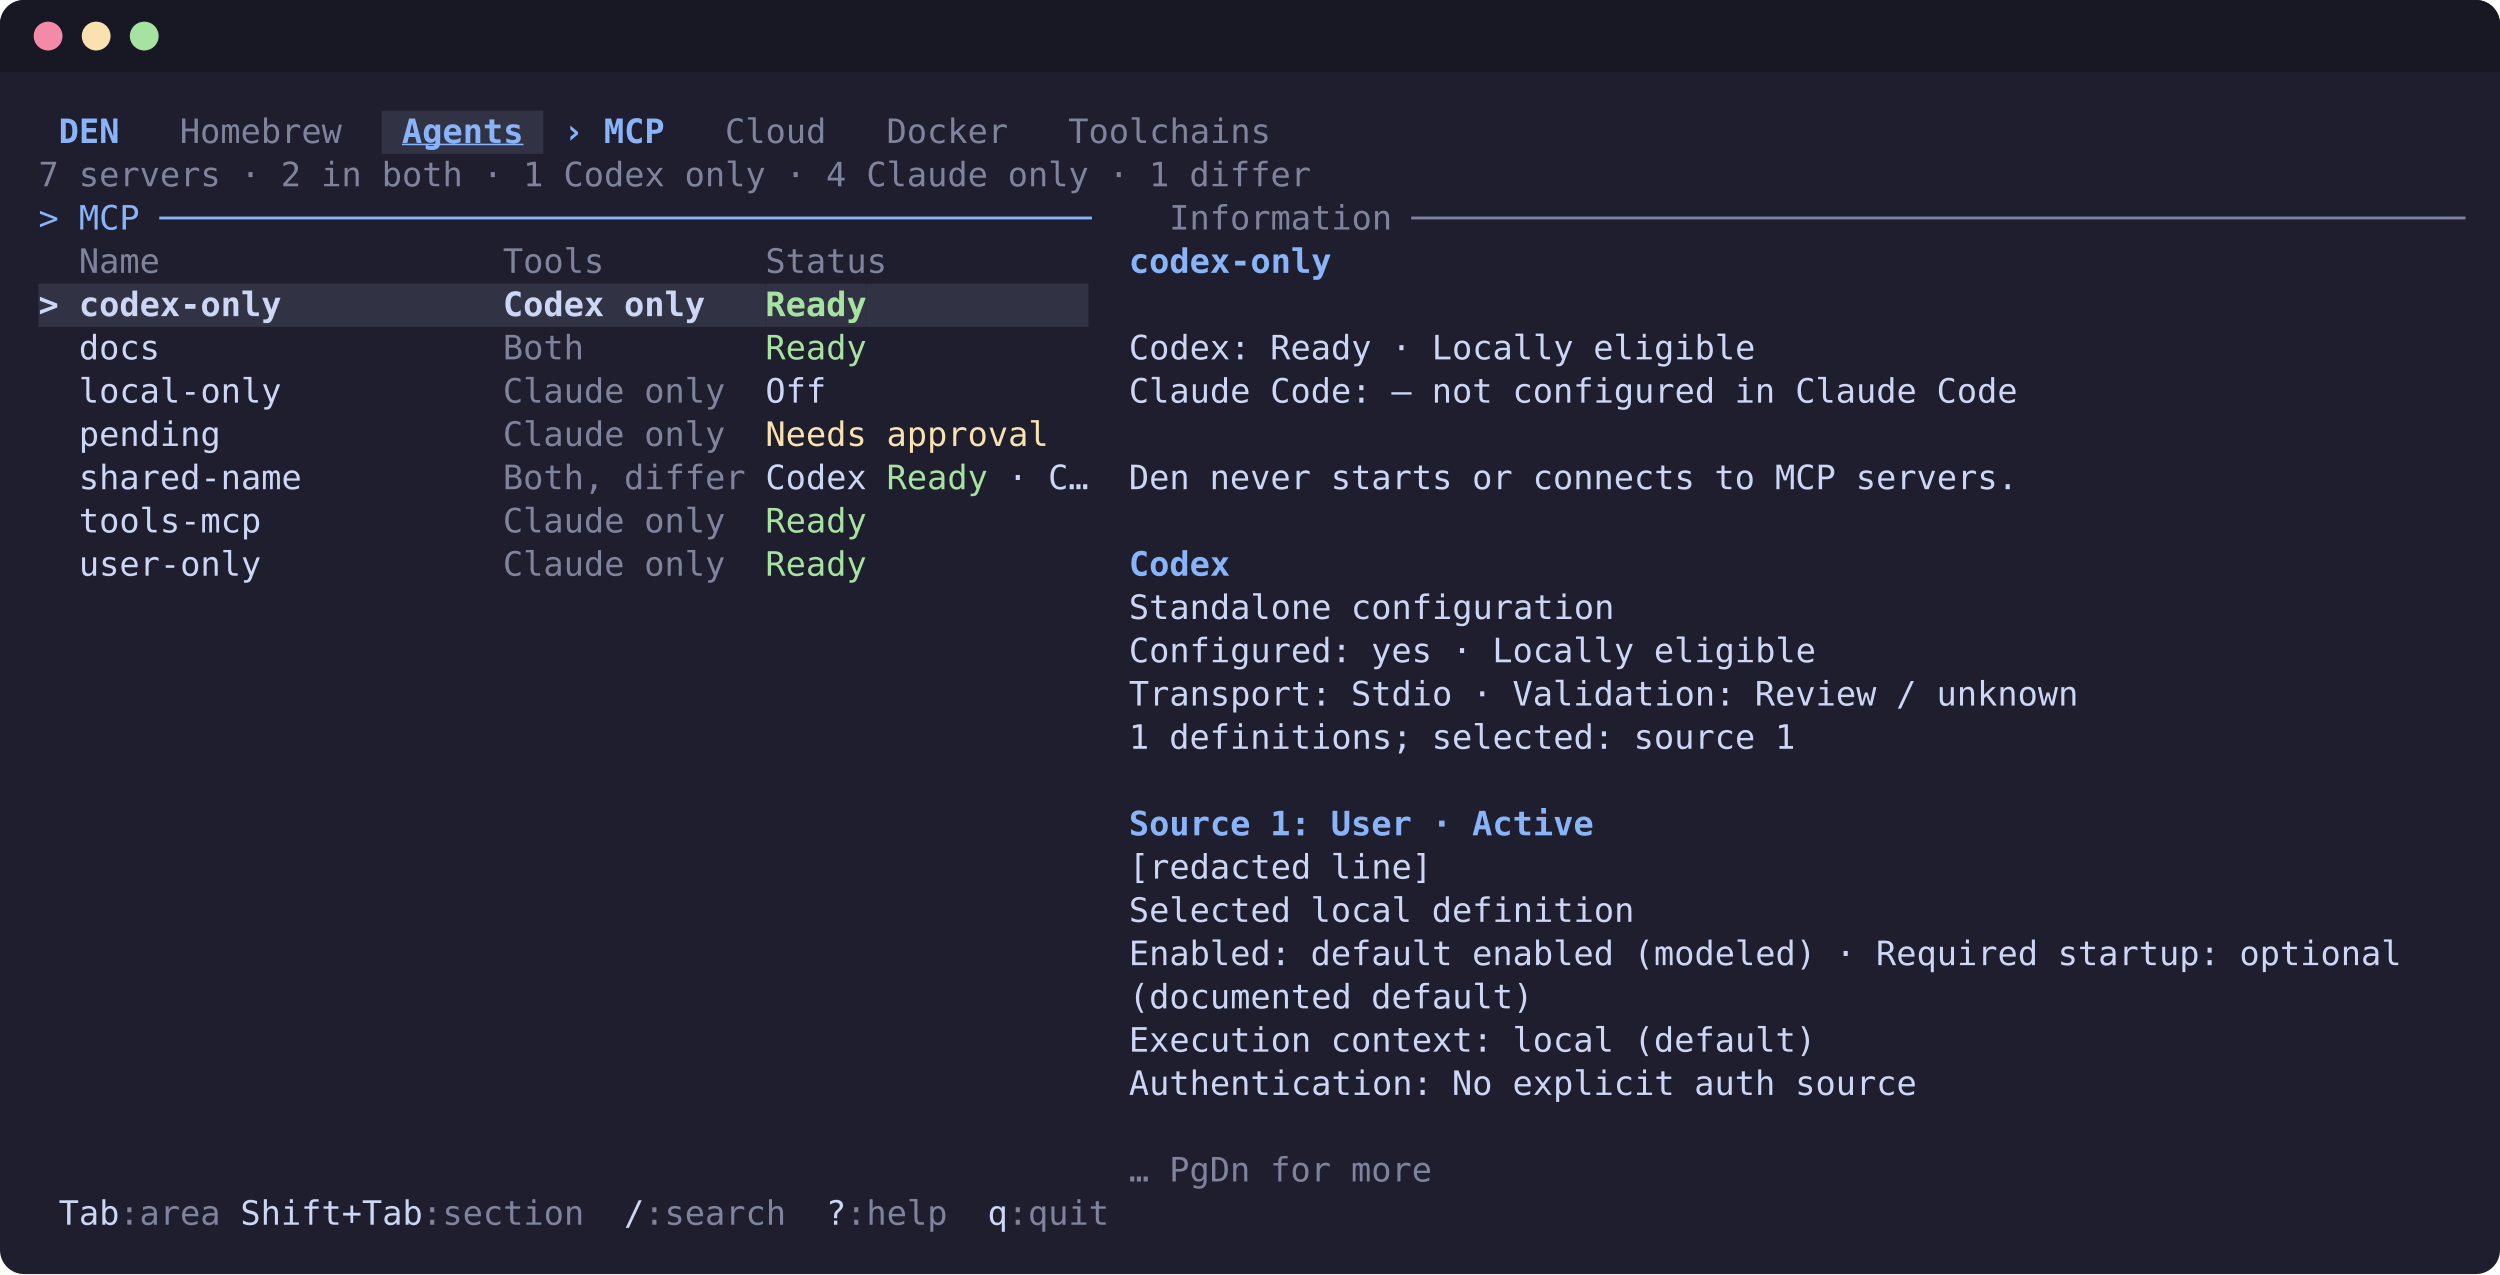
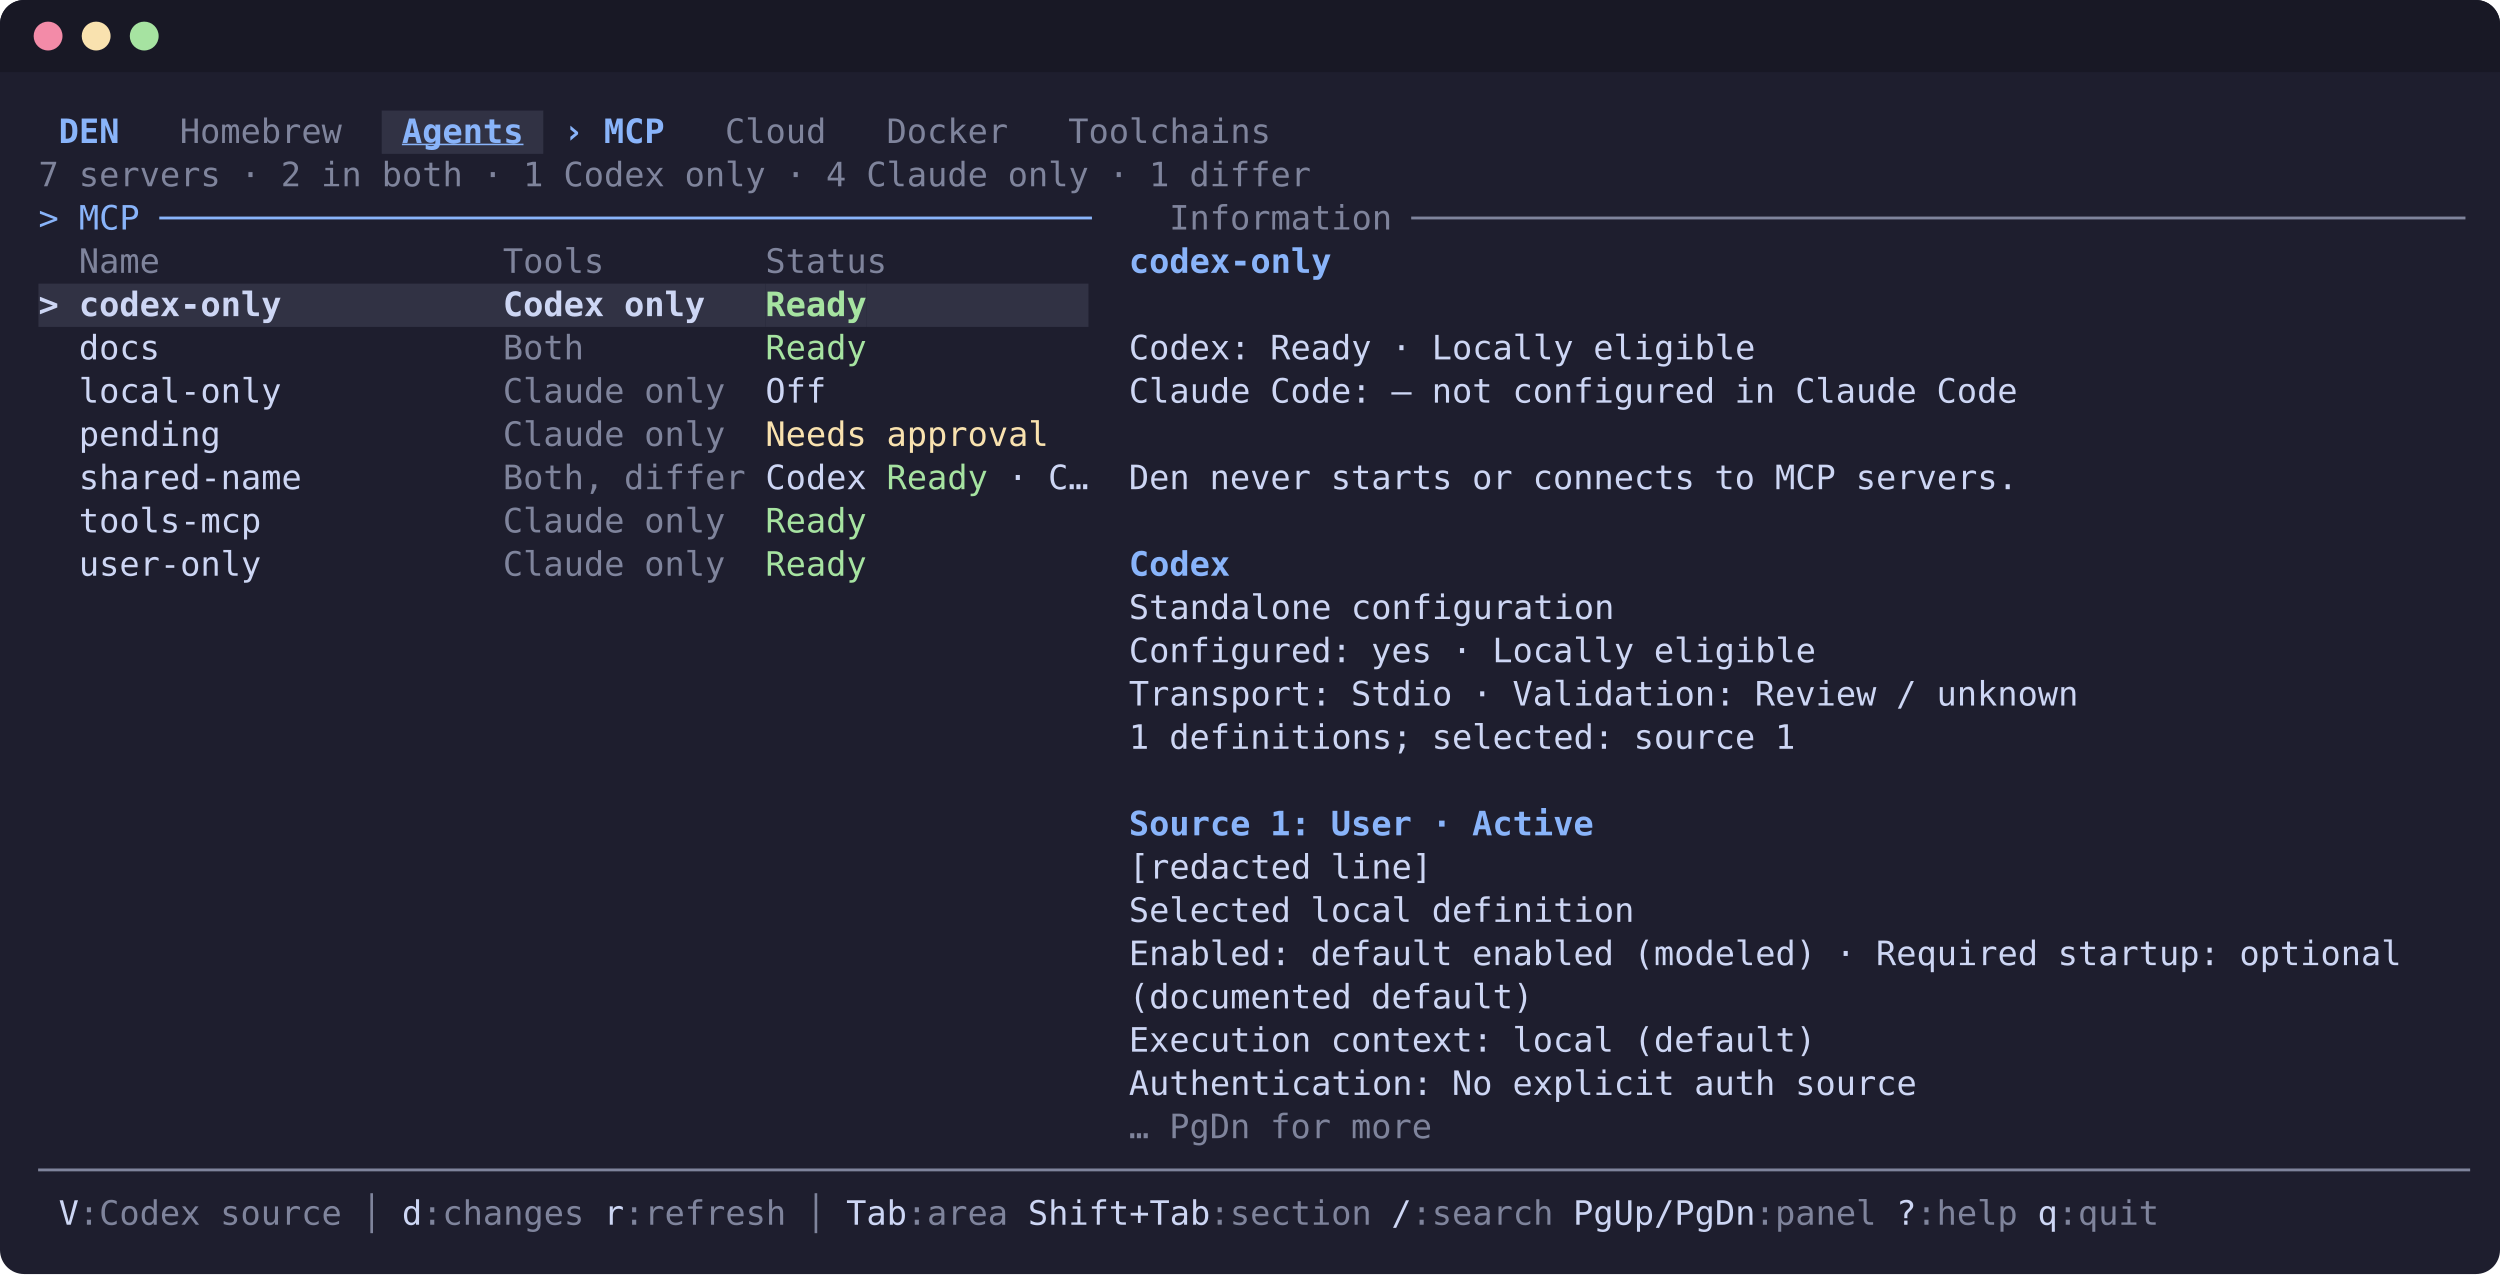
<svg xmlns="http://www.w3.org/2000/svg" width="1040" height="530" viewBox="0 0 1040 530">
  <rect width="100%" height="100%" rx="10" fill="#1e1e2e" />
  <path d="M0 10a10 10 0 0 1 10-10h1020a10 10 0 0 1 10 10v20h-1040z" fill="#181825" />
  <circle cx="20" cy="15" r="6" fill="#f38ba8" />
  <circle cx="40" cy="15" r="6" fill="#f9e2af" />
  <circle cx="60" cy="15" r="6" fill="#a6e3a1" />
  <g font-family="ui-monospace, SFMono-Regular, Menlo, Consolas, monospace" font-size="14" xml:space="preserve">
    <text x="24.4" y="59.5" fill="#89b4fa" textLength="25.2" lengthAdjust="spacingAndGlyphs" font-weight="bold">DEN</text>
    <text x="74.8" y="59.5" fill="#7f849c" textLength="67.2" lengthAdjust="spacingAndGlyphs">Homebrew</text>
    <rect x="158.8" y="46" width="67.2" height="18" fill="#313244" />
    <text x="167.2" y="59.5" fill="#89b4fa" textLength="50.4" lengthAdjust="spacingAndGlyphs" font-weight="bold" text-decoration="underline">Agents</text>
    <text x="234.4" y="59.5" fill="#89b4fa" textLength="8.4" lengthAdjust="spacingAndGlyphs" font-weight="bold">›</text>
    <text x="251.2" y="59.5" fill="#89b4fa" textLength="25.2" lengthAdjust="spacingAndGlyphs" font-weight="bold">MCP</text>
    <text x="301.6" y="59.5" fill="#7f849c" textLength="42" lengthAdjust="spacingAndGlyphs">Cloud</text>
    <text x="368.8" y="59.5" fill="#7f849c" textLength="50.4" lengthAdjust="spacingAndGlyphs">Docker</text>
    <text x="444.4" y="59.5" fill="#7f849c" textLength="84" lengthAdjust="spacingAndGlyphs">Toolchains</text>
    <text x="16" y="77.5" fill="#7f849c" textLength="8.4" lengthAdjust="spacingAndGlyphs">7</text>
    <text x="32.8" y="77.5" fill="#7f849c" textLength="58.8" lengthAdjust="spacingAndGlyphs">servers</text>
    <text x="100" y="77.5" fill="#7f849c" textLength="8.4" lengthAdjust="spacingAndGlyphs">·</text>
    <text x="116.8" y="77.5" fill="#7f849c" textLength="8.4" lengthAdjust="spacingAndGlyphs">2</text>
    <text x="133.6" y="77.5" fill="#7f849c" textLength="16.8" lengthAdjust="spacingAndGlyphs">in</text>
    <text x="158.8" y="77.5" fill="#7f849c" textLength="33.6" lengthAdjust="spacingAndGlyphs">both</text>
    <text x="200.8" y="77.5" fill="#7f849c" textLength="8.4" lengthAdjust="spacingAndGlyphs">·</text>
    <text x="217.6" y="77.5" fill="#7f849c" textLength="8.4" lengthAdjust="spacingAndGlyphs">1</text>
    <text x="234.4" y="77.5" fill="#7f849c" textLength="42" lengthAdjust="spacingAndGlyphs">Codex</text>
    <text x="284.8" y="77.5" fill="#7f849c" textLength="33.6" lengthAdjust="spacingAndGlyphs">only</text>
    <text x="326.8" y="77.5" fill="#7f849c" textLength="8.4" lengthAdjust="spacingAndGlyphs">·</text>
    <text x="343.6" y="77.5" fill="#7f849c" textLength="8.4" lengthAdjust="spacingAndGlyphs">4</text>
    <text x="360.4" y="77.5" fill="#7f849c" textLength="50.4" lengthAdjust="spacingAndGlyphs">Claude</text>
    <text x="419.2" y="77.5" fill="#7f849c" textLength="33.6" lengthAdjust="spacingAndGlyphs">only</text>
    <text x="461.2" y="77.5" fill="#7f849c" textLength="8.4" lengthAdjust="spacingAndGlyphs">·</text>
    <text x="478" y="77.5" fill="#7f849c" textLength="8.4" lengthAdjust="spacingAndGlyphs">1</text>
    <text x="494.8" y="77.5" fill="#7f849c" textLength="50.4" lengthAdjust="spacingAndGlyphs">differ</text>
    <text x="16" y="95.5" fill="#89b4fa" textLength="8.4" lengthAdjust="spacingAndGlyphs">&gt;</text>
    <text x="32.8" y="95.5" fill="#89b4fa" textLength="25.2" lengthAdjust="spacingAndGlyphs">MCP</text>
    <text x="66.4" y="95.5" fill="#89b4fa" textLength="386.4" lengthAdjust="spacingAndGlyphs">──────────────────────────────────────────────</text>
    <text x="486.4" y="95.5" fill="#7f849c" textLength="92.4" lengthAdjust="spacingAndGlyphs">Information</text>
    <text x="587.2" y="95.5" fill="#7f849c" textLength="436.8" lengthAdjust="spacingAndGlyphs">────────────────────────────────────────────────────</text>
    <text x="32.8" y="113.5" fill="#7f849c" textLength="33.6" lengthAdjust="spacingAndGlyphs">Name</text>
    <text x="209.2" y="113.5" fill="#7f849c" textLength="42" lengthAdjust="spacingAndGlyphs">Tools</text>
    <text x="318.4" y="113.5" fill="#7f849c" textLength="50.4" lengthAdjust="spacingAndGlyphs">Status</text>
    <text x="469.6" y="113.5" fill="#89b4fa" textLength="84" lengthAdjust="spacingAndGlyphs" font-weight="bold">codex-only</text>
    <rect x="16" y="118" width="302.4" height="18" fill="#313244" />
    <text x="16" y="131.5" fill="#cdd6f4" textLength="8.4" lengthAdjust="spacingAndGlyphs" font-weight="bold">&gt;</text>
    <text x="32.8" y="131.5" fill="#cdd6f4" textLength="84" lengthAdjust="spacingAndGlyphs" font-weight="bold">codex-only</text>
    <text x="209.2" y="131.5" fill="#cdd6f4" textLength="42" lengthAdjust="spacingAndGlyphs" font-weight="bold">Codex</text>
    <text x="259.6" y="131.5" fill="#cdd6f4" textLength="33.6" lengthAdjust="spacingAndGlyphs" font-weight="bold">only</text>
    <rect x="318.4" y="118" width="42" height="18" fill="#313244" />
    <text x="318.4" y="131.5" fill="#a6e3a1" textLength="42" lengthAdjust="spacingAndGlyphs" font-weight="bold">Ready</text>
    <rect x="360.4" y="118" width="92.4" height="18" fill="#313244" />
    <text x="32.8" y="149.5" fill="#cdd6f4" textLength="33.6" lengthAdjust="spacingAndGlyphs">docs</text>
    <text x="209.2" y="149.5" fill="#7f849c" textLength="33.6" lengthAdjust="spacingAndGlyphs">Both</text>
    <text x="318.4" y="149.5" fill="#a6e3a1" textLength="42" lengthAdjust="spacingAndGlyphs">Ready</text>
    <text x="469.6" y="149.5" fill="#cdd6f4" textLength="50.4" lengthAdjust="spacingAndGlyphs">Codex:</text>
    <text x="528.4" y="149.5" fill="#cdd6f4" textLength="42" lengthAdjust="spacingAndGlyphs">Ready</text>
    <text x="578.8" y="149.5" fill="#cdd6f4" textLength="8.4" lengthAdjust="spacingAndGlyphs">·</text>
    <text x="595.6" y="149.5" fill="#cdd6f4" textLength="58.8" lengthAdjust="spacingAndGlyphs">Locally</text>
    <text x="662.8" y="149.5" fill="#cdd6f4" textLength="67.2" lengthAdjust="spacingAndGlyphs">eligible</text>
    <text x="32.8" y="167.5" fill="#cdd6f4" textLength="84" lengthAdjust="spacingAndGlyphs">local-only</text>
    <text x="209.2" y="167.5" fill="#7f849c" textLength="50.4" lengthAdjust="spacingAndGlyphs">Claude</text>
    <text x="268" y="167.5" fill="#7f849c" textLength="33.6" lengthAdjust="spacingAndGlyphs">only</text>
    <text x="318.4" y="167.5" fill="#cdd6f4" textLength="25.2" lengthAdjust="spacingAndGlyphs">Off</text>
    <text x="469.6" y="167.5" fill="#cdd6f4" textLength="50.4" lengthAdjust="spacingAndGlyphs">Claude</text>
    <text x="528.4" y="167.5" fill="#cdd6f4" textLength="42" lengthAdjust="spacingAndGlyphs">Code:</text>
    <text x="578.8" y="167.5" fill="#cdd6f4" textLength="8.4" lengthAdjust="spacingAndGlyphs">—</text>
    <text x="595.6" y="167.5" fill="#cdd6f4" textLength="25.2" lengthAdjust="spacingAndGlyphs">not</text>
    <text x="629.2" y="167.5" fill="#cdd6f4" textLength="84" lengthAdjust="spacingAndGlyphs">configured</text>
    <text x="721.6" y="167.5" fill="#cdd6f4" textLength="16.8" lengthAdjust="spacingAndGlyphs">in</text>
    <text x="746.8" y="167.5" fill="#cdd6f4" textLength="50.4" lengthAdjust="spacingAndGlyphs">Claude</text>
    <text x="805.6" y="167.5" fill="#cdd6f4" textLength="33.6" lengthAdjust="spacingAndGlyphs">Code</text>
    <text x="32.8" y="185.5" fill="#cdd6f4" textLength="58.8" lengthAdjust="spacingAndGlyphs">pending</text>
    <text x="209.2" y="185.5" fill="#7f849c" textLength="50.4" lengthAdjust="spacingAndGlyphs">Claude</text>
    <text x="268" y="185.5" fill="#7f849c" textLength="33.6" lengthAdjust="spacingAndGlyphs">only</text>
    <text x="318.4" y="185.5" fill="#f9e2af" textLength="42" lengthAdjust="spacingAndGlyphs">Needs</text>
    <text x="368.8" y="185.5" fill="#f9e2af" textLength="67.2" lengthAdjust="spacingAndGlyphs">approval</text>
    <text x="32.8" y="203.5" fill="#cdd6f4" textLength="92.4" lengthAdjust="spacingAndGlyphs">shared-name</text>
    <text x="209.2" y="203.5" fill="#7f849c" textLength="42" lengthAdjust="spacingAndGlyphs">Both,</text>
    <text x="259.6" y="203.5" fill="#7f849c" textLength="50.4" lengthAdjust="spacingAndGlyphs">differ</text>
    <text x="318.4" y="203.5" fill="#cdd6f4" textLength="42" lengthAdjust="spacingAndGlyphs">Codex</text>
    <text x="368.8" y="203.5" fill="#a6e3a1" textLength="42" lengthAdjust="spacingAndGlyphs">Ready</text>
    <text x="419.2" y="203.5" fill="#cdd6f4" textLength="8.4" lengthAdjust="spacingAndGlyphs">·</text>
    <text x="436" y="203.5" fill="#cdd6f4" textLength="16.8" lengthAdjust="spacingAndGlyphs">C…</text>
    <text x="469.6" y="203.5" fill="#cdd6f4" textLength="25.2" lengthAdjust="spacingAndGlyphs">Den</text>
    <text x="503.2" y="203.5" fill="#cdd6f4" textLength="42" lengthAdjust="spacingAndGlyphs">never</text>
    <text x="553.6" y="203.5" fill="#cdd6f4" textLength="50.4" lengthAdjust="spacingAndGlyphs">starts</text>
    <text x="612.4" y="203.5" fill="#cdd6f4" textLength="16.8" lengthAdjust="spacingAndGlyphs">or</text>
    <text x="637.6" y="203.5" fill="#cdd6f4" textLength="67.2" lengthAdjust="spacingAndGlyphs">connects</text>
    <text x="713.2" y="203.5" fill="#cdd6f4" textLength="16.8" lengthAdjust="spacingAndGlyphs">to</text>
    <text x="738.4" y="203.5" fill="#cdd6f4" textLength="25.2" lengthAdjust="spacingAndGlyphs">MCP</text>
    <text x="772" y="203.5" fill="#cdd6f4" textLength="67.2" lengthAdjust="spacingAndGlyphs">servers.</text>
    <text x="32.8" y="221.5" fill="#cdd6f4" textLength="75.6" lengthAdjust="spacingAndGlyphs">tools-mcp</text>
    <text x="209.2" y="221.5" fill="#7f849c" textLength="50.4" lengthAdjust="spacingAndGlyphs">Claude</text>
    <text x="268" y="221.5" fill="#7f849c" textLength="33.6" lengthAdjust="spacingAndGlyphs">only</text>
    <text x="318.4" y="221.5" fill="#a6e3a1" textLength="42" lengthAdjust="spacingAndGlyphs">Ready</text>
    <text x="32.8" y="239.5" fill="#cdd6f4" textLength="75.6" lengthAdjust="spacingAndGlyphs">user-only</text>
    <text x="209.2" y="239.5" fill="#7f849c" textLength="50.4" lengthAdjust="spacingAndGlyphs">Claude</text>
    <text x="268" y="239.5" fill="#7f849c" textLength="33.6" lengthAdjust="spacingAndGlyphs">only</text>
    <text x="318.4" y="239.5" fill="#a6e3a1" textLength="42" lengthAdjust="spacingAndGlyphs">Ready</text>
    <text x="469.6" y="239.5" fill="#89b4fa" textLength="42" lengthAdjust="spacingAndGlyphs" font-weight="bold">Codex</text>
    <text x="469.6" y="257.5" fill="#cdd6f4" textLength="84" lengthAdjust="spacingAndGlyphs">Standalone</text>
    <text x="562" y="257.5" fill="#cdd6f4" textLength="109.2" lengthAdjust="spacingAndGlyphs">configuration</text>
    <text x="469.6" y="275.5" fill="#cdd6f4" textLength="92.4" lengthAdjust="spacingAndGlyphs">Configured:</text>
    <text x="570.4" y="275.5" fill="#cdd6f4" textLength="25.2" lengthAdjust="spacingAndGlyphs">yes</text>
    <text x="604" y="275.5" fill="#cdd6f4" textLength="8.4" lengthAdjust="spacingAndGlyphs">·</text>
    <text x="620.8" y="275.5" fill="#cdd6f4" textLength="58.8" lengthAdjust="spacingAndGlyphs">Locally</text>
    <text x="688" y="275.5" fill="#cdd6f4" textLength="67.2" lengthAdjust="spacingAndGlyphs">eligible</text>
    <text x="469.6" y="293.5" fill="#cdd6f4" textLength="84" lengthAdjust="spacingAndGlyphs">Transport:</text>
    <text x="562" y="293.5" fill="#cdd6f4" textLength="42" lengthAdjust="spacingAndGlyphs">Stdio</text>
    <text x="612.4" y="293.5" fill="#cdd6f4" textLength="8.4" lengthAdjust="spacingAndGlyphs">·</text>
    <text x="629.2" y="293.5" fill="#cdd6f4" textLength="92.4" lengthAdjust="spacingAndGlyphs">Validation:</text>
    <text x="730" y="293.5" fill="#cdd6f4" textLength="50.4" lengthAdjust="spacingAndGlyphs">Review</text>
    <text x="788.8" y="293.5" fill="#cdd6f4" textLength="8.4" lengthAdjust="spacingAndGlyphs">/</text>
    <text x="805.6" y="293.5" fill="#cdd6f4" textLength="58.8" lengthAdjust="spacingAndGlyphs">unknown</text>
    <text x="469.6" y="311.5" fill="#cdd6f4" textLength="8.4" lengthAdjust="spacingAndGlyphs">1</text>
    <text x="486.4" y="311.5" fill="#cdd6f4" textLength="100.8" lengthAdjust="spacingAndGlyphs">definitions;</text>
    <text x="595.6" y="311.5" fill="#cdd6f4" textLength="75.6" lengthAdjust="spacingAndGlyphs">selected:</text>
    <text x="679.6" y="311.5" fill="#cdd6f4" textLength="50.4" lengthAdjust="spacingAndGlyphs">source</text>
    <text x="738.4" y="311.5" fill="#cdd6f4" textLength="8.4" lengthAdjust="spacingAndGlyphs">1</text>
    <text x="469.6" y="347.5" fill="#89b4fa" textLength="50.4" lengthAdjust="spacingAndGlyphs" font-weight="bold">Source</text>
    <text x="528.4" y="347.5" fill="#89b4fa" textLength="16.8" lengthAdjust="spacingAndGlyphs" font-weight="bold">1:</text>
    <text x="553.6" y="347.5" fill="#89b4fa" textLength="33.6" lengthAdjust="spacingAndGlyphs" font-weight="bold">User</text>
    <text x="595.6" y="347.5" fill="#89b4fa" textLength="8.4" lengthAdjust="spacingAndGlyphs" font-weight="bold">·</text>
    <text x="612.4" y="347.5" fill="#89b4fa" textLength="50.4" lengthAdjust="spacingAndGlyphs" font-weight="bold">Active</text>
    <text x="469.6" y="365.5" fill="#cdd6f4" textLength="75.6" lengthAdjust="spacingAndGlyphs">[redacted</text>
    <text x="553.6" y="365.5" fill="#cdd6f4" textLength="42" lengthAdjust="spacingAndGlyphs">line]</text>
    <text x="469.6" y="383.5" fill="#cdd6f4" textLength="67.2" lengthAdjust="spacingAndGlyphs">Selected</text>
    <text x="545.2" y="383.5" fill="#cdd6f4" textLength="42" lengthAdjust="spacingAndGlyphs">local</text>
    <text x="595.6" y="383.5" fill="#cdd6f4" textLength="84" lengthAdjust="spacingAndGlyphs">definition</text>
    <text x="469.6" y="401.5" fill="#cdd6f4" textLength="67.2" lengthAdjust="spacingAndGlyphs">Enabled:</text>
    <text x="545.2" y="401.5" fill="#cdd6f4" textLength="58.8" lengthAdjust="spacingAndGlyphs">default</text>
    <text x="612.4" y="401.5" fill="#cdd6f4" textLength="58.8" lengthAdjust="spacingAndGlyphs">enabled</text>
    <text x="679.6" y="401.5" fill="#cdd6f4" textLength="75.6" lengthAdjust="spacingAndGlyphs">(modeled)</text>
    <text x="763.6" y="401.5" fill="#cdd6f4" textLength="8.4" lengthAdjust="spacingAndGlyphs">·</text>
    <text x="780.4" y="401.5" fill="#cdd6f4" textLength="67.2" lengthAdjust="spacingAndGlyphs">Required</text>
    <text x="856" y="401.5" fill="#cdd6f4" textLength="67.2" lengthAdjust="spacingAndGlyphs">startup:</text>
    <text x="931.6" y="401.5" fill="#cdd6f4" textLength="67.2" lengthAdjust="spacingAndGlyphs">optional</text>
    <text x="469.6" y="419.5" fill="#cdd6f4" textLength="92.4" lengthAdjust="spacingAndGlyphs">(documented</text>
    <text x="570.4" y="419.5" fill="#cdd6f4" textLength="67.2" lengthAdjust="spacingAndGlyphs">default)</text>
    <text x="469.6" y="437.5" fill="#cdd6f4" textLength="75.6" lengthAdjust="spacingAndGlyphs">Execution</text>
    <text x="553.6" y="437.5" fill="#cdd6f4" textLength="67.2" lengthAdjust="spacingAndGlyphs">context:</text>
    <text x="629.2" y="437.5" fill="#cdd6f4" textLength="42" lengthAdjust="spacingAndGlyphs">local</text>
    <text x="679.6" y="437.5" fill="#cdd6f4" textLength="75.6" lengthAdjust="spacingAndGlyphs">(default)</text>
    <text x="469.6" y="455.5" fill="#cdd6f4" textLength="126" lengthAdjust="spacingAndGlyphs">Authentication:</text>
    <text x="604" y="455.5" fill="#cdd6f4" textLength="16.8" lengthAdjust="spacingAndGlyphs">No</text>
    <text x="629.2" y="455.5" fill="#cdd6f4" textLength="67.2" lengthAdjust="spacingAndGlyphs">explicit</text>
    <text x="704.8" y="455.5" fill="#cdd6f4" textLength="33.6" lengthAdjust="spacingAndGlyphs">auth</text>
    <text x="746.8" y="455.5" fill="#cdd6f4" textLength="50.4" lengthAdjust="spacingAndGlyphs">source</text>
-     <text x="469.6" y="491.5" fill="#7f849c" textLength="8.4" lengthAdjust="spacingAndGlyphs">…</text>
-     <text x="486.4" y="491.5" fill="#7f849c" textLength="33.6" lengthAdjust="spacingAndGlyphs">PgDn</text>
-     <text x="528.4" y="491.5" fill="#7f849c" textLength="25.2" lengthAdjust="spacingAndGlyphs">for</text>
-     <text x="562" y="491.5" fill="#7f849c" textLength="33.6" lengthAdjust="spacingAndGlyphs">more</text>
-     <text x="24.4" y="509.5" fill="#cdd6f4" textLength="25.2" lengthAdjust="spacingAndGlyphs">Tab</text>
-     <text x="49.6" y="509.5" fill="#7f849c" textLength="42" lengthAdjust="spacingAndGlyphs">:area</text>
-     <text x="100" y="509.5" fill="#cdd6f4" textLength="75.6" lengthAdjust="spacingAndGlyphs">Shift+Tab</text>
-     <text x="175.6" y="509.5" fill="#7f849c" textLength="67.2" lengthAdjust="spacingAndGlyphs">:section</text>
-     <text x="259.6" y="509.5" fill="#cdd6f4" textLength="8.4" lengthAdjust="spacingAndGlyphs">/</text>
-     <text x="268" y="509.5" fill="#7f849c" textLength="58.8" lengthAdjust="spacingAndGlyphs">:search</text>
-     <text x="343.6" y="509.5" fill="#cdd6f4" textLength="8.4" lengthAdjust="spacingAndGlyphs">?</text>
-     <text x="352" y="509.5" fill="#7f849c" textLength="42" lengthAdjust="spacingAndGlyphs">:help</text>
-     <text x="410.8" y="509.5" fill="#cdd6f4" textLength="8.4" lengthAdjust="spacingAndGlyphs">q</text>
-     <text x="419.2" y="509.5" fill="#7f849c" textLength="42" lengthAdjust="spacingAndGlyphs">:quit</text>
+     <text x="469.6" y="473.5" fill="#7f849c" textLength="8.4" lengthAdjust="spacingAndGlyphs">…</text>
+     <text x="486.4" y="473.5" fill="#7f849c" textLength="33.6" lengthAdjust="spacingAndGlyphs">PgDn</text>
+     <text x="528.4" y="473.5" fill="#7f849c" textLength="25.2" lengthAdjust="spacingAndGlyphs">for</text>
+     <text x="562" y="473.5" fill="#7f849c" textLength="33.6" lengthAdjust="spacingAndGlyphs">more</text>
+     <text x="16" y="491.5" fill="#7f849c" textLength="1008" lengthAdjust="spacingAndGlyphs">────────────────────────────────────────────────────────────────────────────────────────────────────────────────────────</text>
+     <text x="24.4" y="509.5" fill="#cdd6f4" textLength="8.4" lengthAdjust="spacingAndGlyphs">V</text>
+     <text x="32.8" y="509.5" fill="#7f849c" textLength="50.4" lengthAdjust="spacingAndGlyphs">:Codex</text>
+     <text x="91.6" y="509.5" fill="#7f849c" textLength="50.4" lengthAdjust="spacingAndGlyphs">source</text>
+     <text x="150.4" y="509.5" fill="#7f849c" textLength="8.4" lengthAdjust="spacingAndGlyphs">│</text>
+     <text x="167.2" y="509.5" fill="#cdd6f4" textLength="8.4" lengthAdjust="spacingAndGlyphs">d</text>
+     <text x="175.6" y="509.5" fill="#7f849c" textLength="67.2" lengthAdjust="spacingAndGlyphs">:changes</text>
+     <text x="251.2" y="509.5" fill="#cdd6f4" textLength="8.4" lengthAdjust="spacingAndGlyphs">r</text>
+     <text x="259.6" y="509.5" fill="#7f849c" textLength="67.2" lengthAdjust="spacingAndGlyphs">:refresh</text>
+     <text x="335.2" y="509.5" fill="#7f849c" textLength="8.4" lengthAdjust="spacingAndGlyphs">│</text>
+     <text x="352" y="509.5" fill="#cdd6f4" textLength="25.2" lengthAdjust="spacingAndGlyphs">Tab</text>
+     <text x="377.2" y="509.5" fill="#7f849c" textLength="42" lengthAdjust="spacingAndGlyphs">:area</text>
+     <text x="427.6" y="509.5" fill="#cdd6f4" textLength="75.6" lengthAdjust="spacingAndGlyphs">Shift+Tab</text>
+     <text x="503.2" y="509.5" fill="#7f849c" textLength="67.2" lengthAdjust="spacingAndGlyphs">:section</text>
+     <text x="578.8" y="509.5" fill="#cdd6f4" textLength="8.4" lengthAdjust="spacingAndGlyphs">/</text>
+     <text x="587.2" y="509.5" fill="#7f849c" textLength="58.8" lengthAdjust="spacingAndGlyphs">:search</text>
+     <text x="654.4" y="509.5" fill="#cdd6f4" textLength="75.6" lengthAdjust="spacingAndGlyphs">PgUp/PgDn</text>
+     <text x="730" y="509.5" fill="#7f849c" textLength="50.4" lengthAdjust="spacingAndGlyphs">:panel</text>
+     <text x="788.8" y="509.5" fill="#cdd6f4" textLength="8.4" lengthAdjust="spacingAndGlyphs">?</text>
+     <text x="797.2" y="509.5" fill="#7f849c" textLength="42" lengthAdjust="spacingAndGlyphs">:help</text>
+     <text x="847.6" y="509.5" fill="#cdd6f4" textLength="8.4" lengthAdjust="spacingAndGlyphs">q</text>
+     <text x="856" y="509.5" fill="#7f849c" textLength="42" lengthAdjust="spacingAndGlyphs">:quit</text>
  </g>
</svg>
